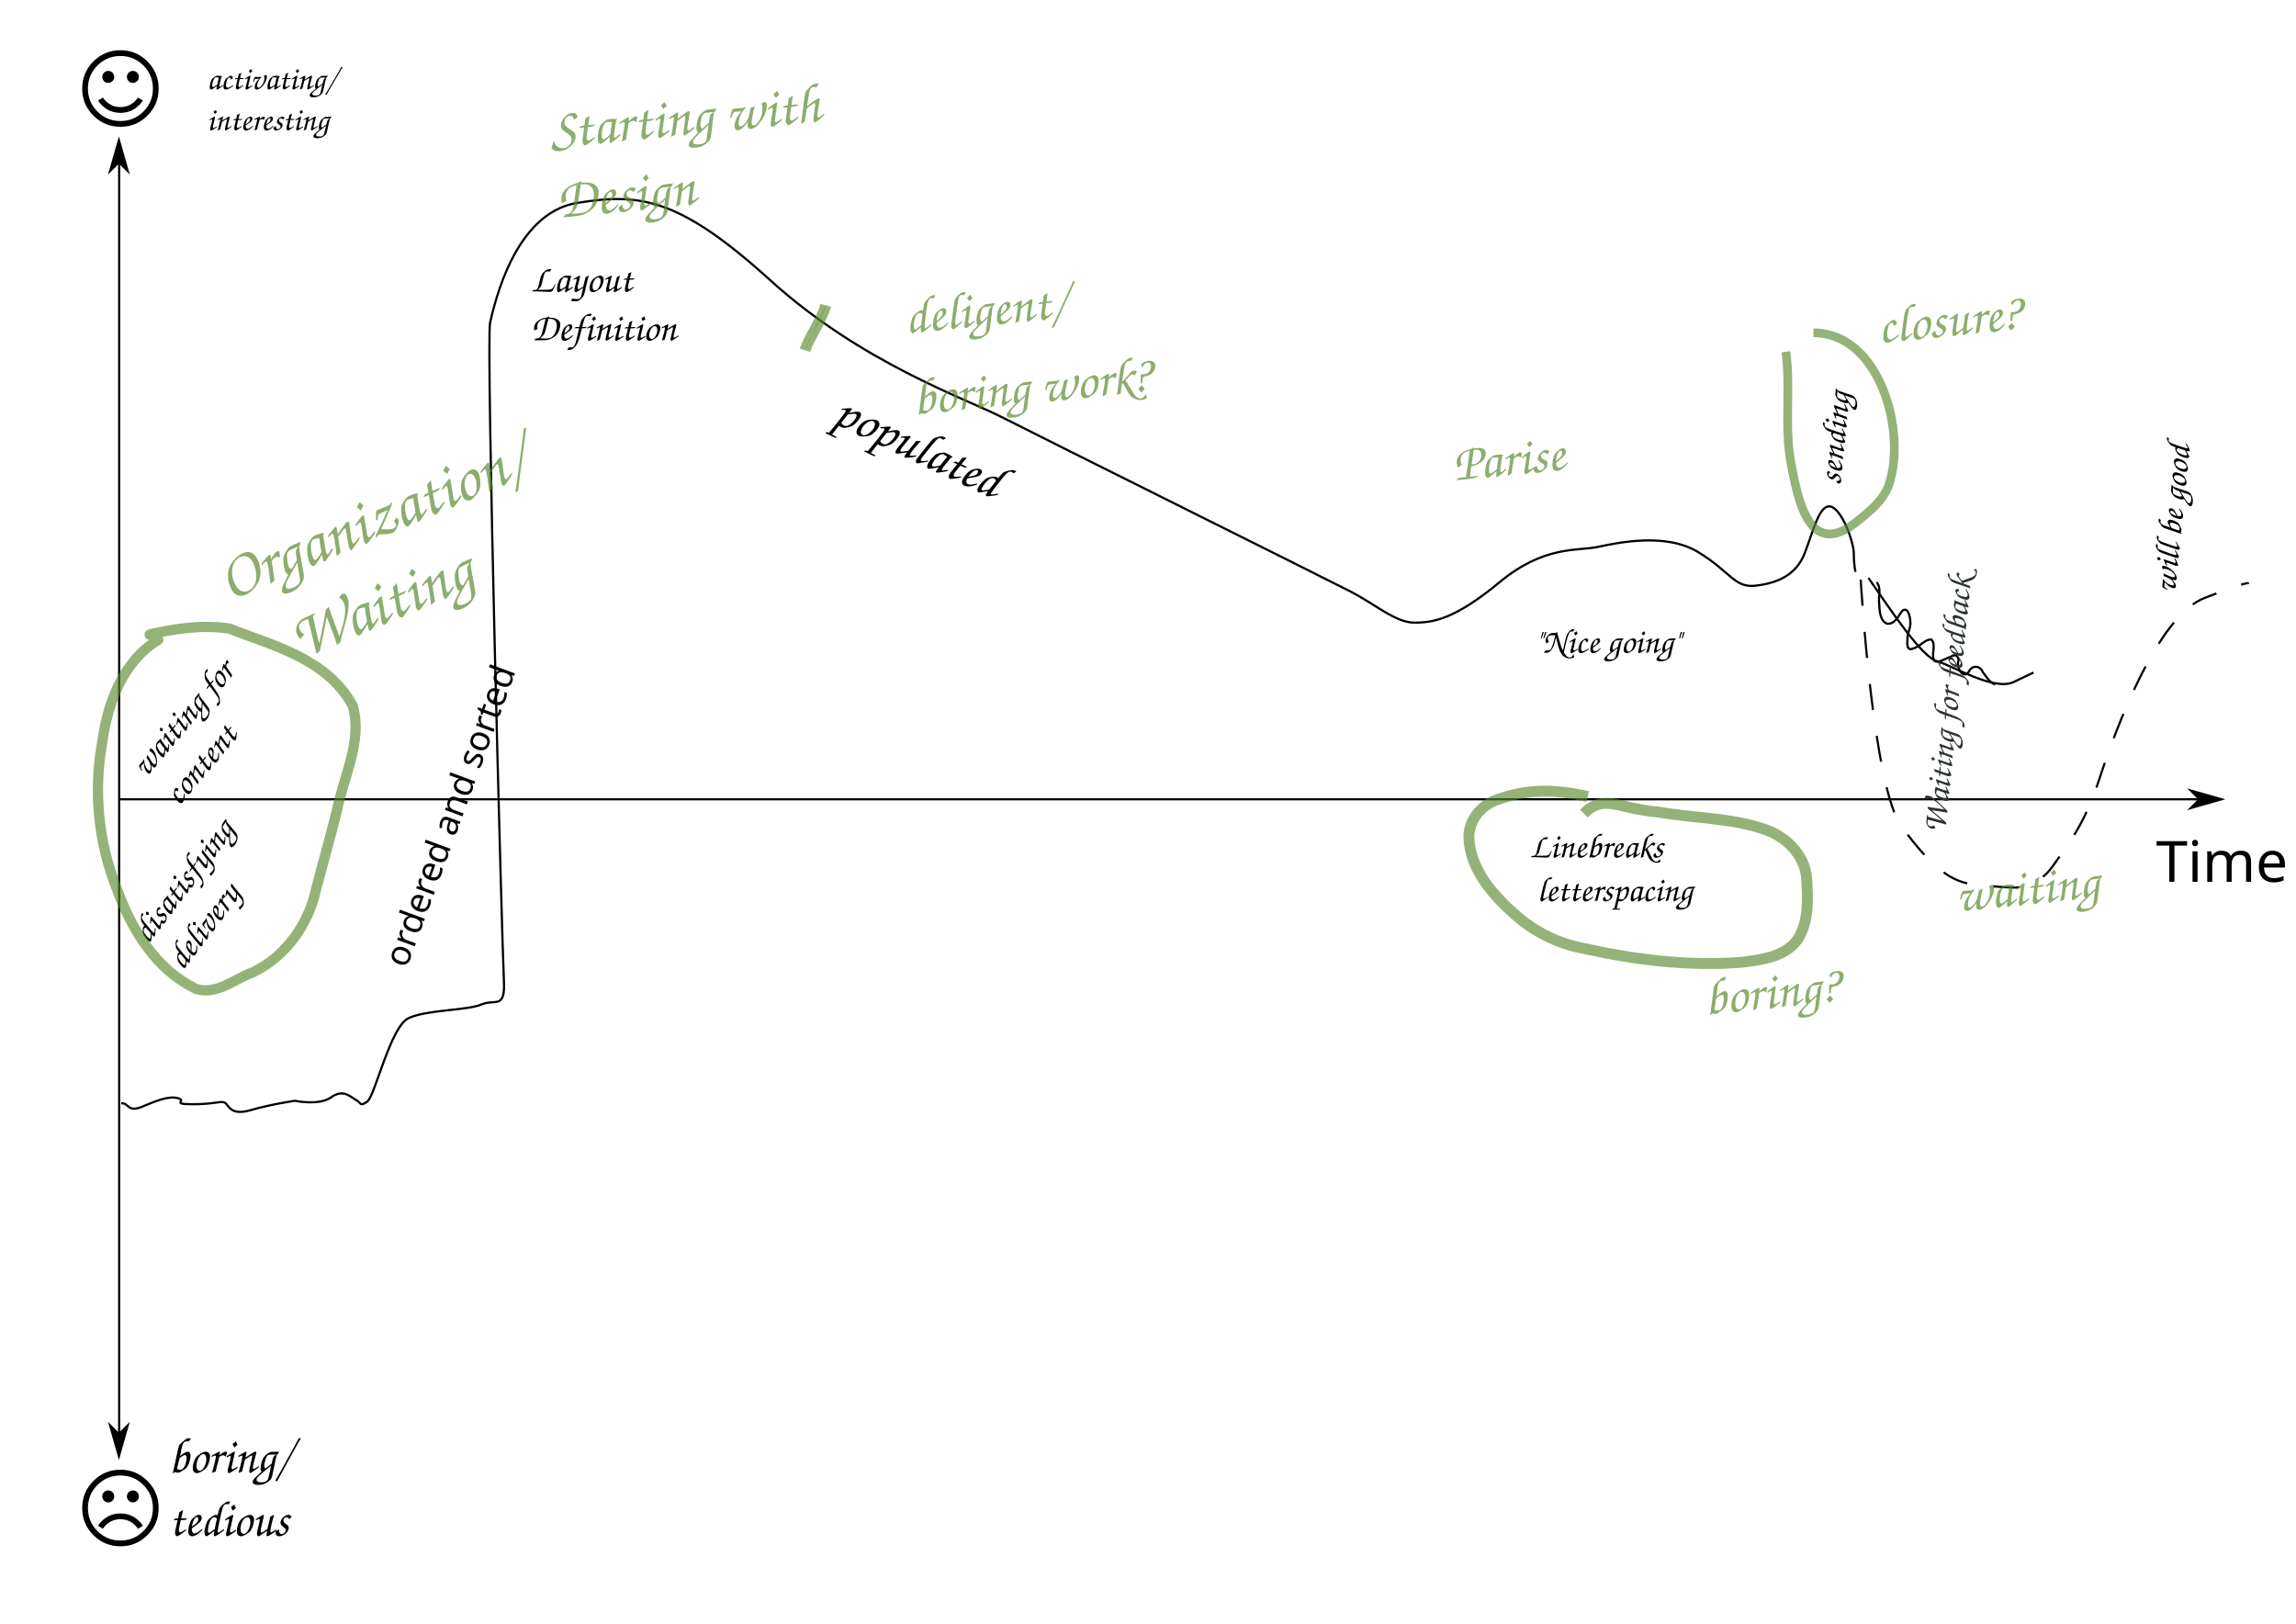
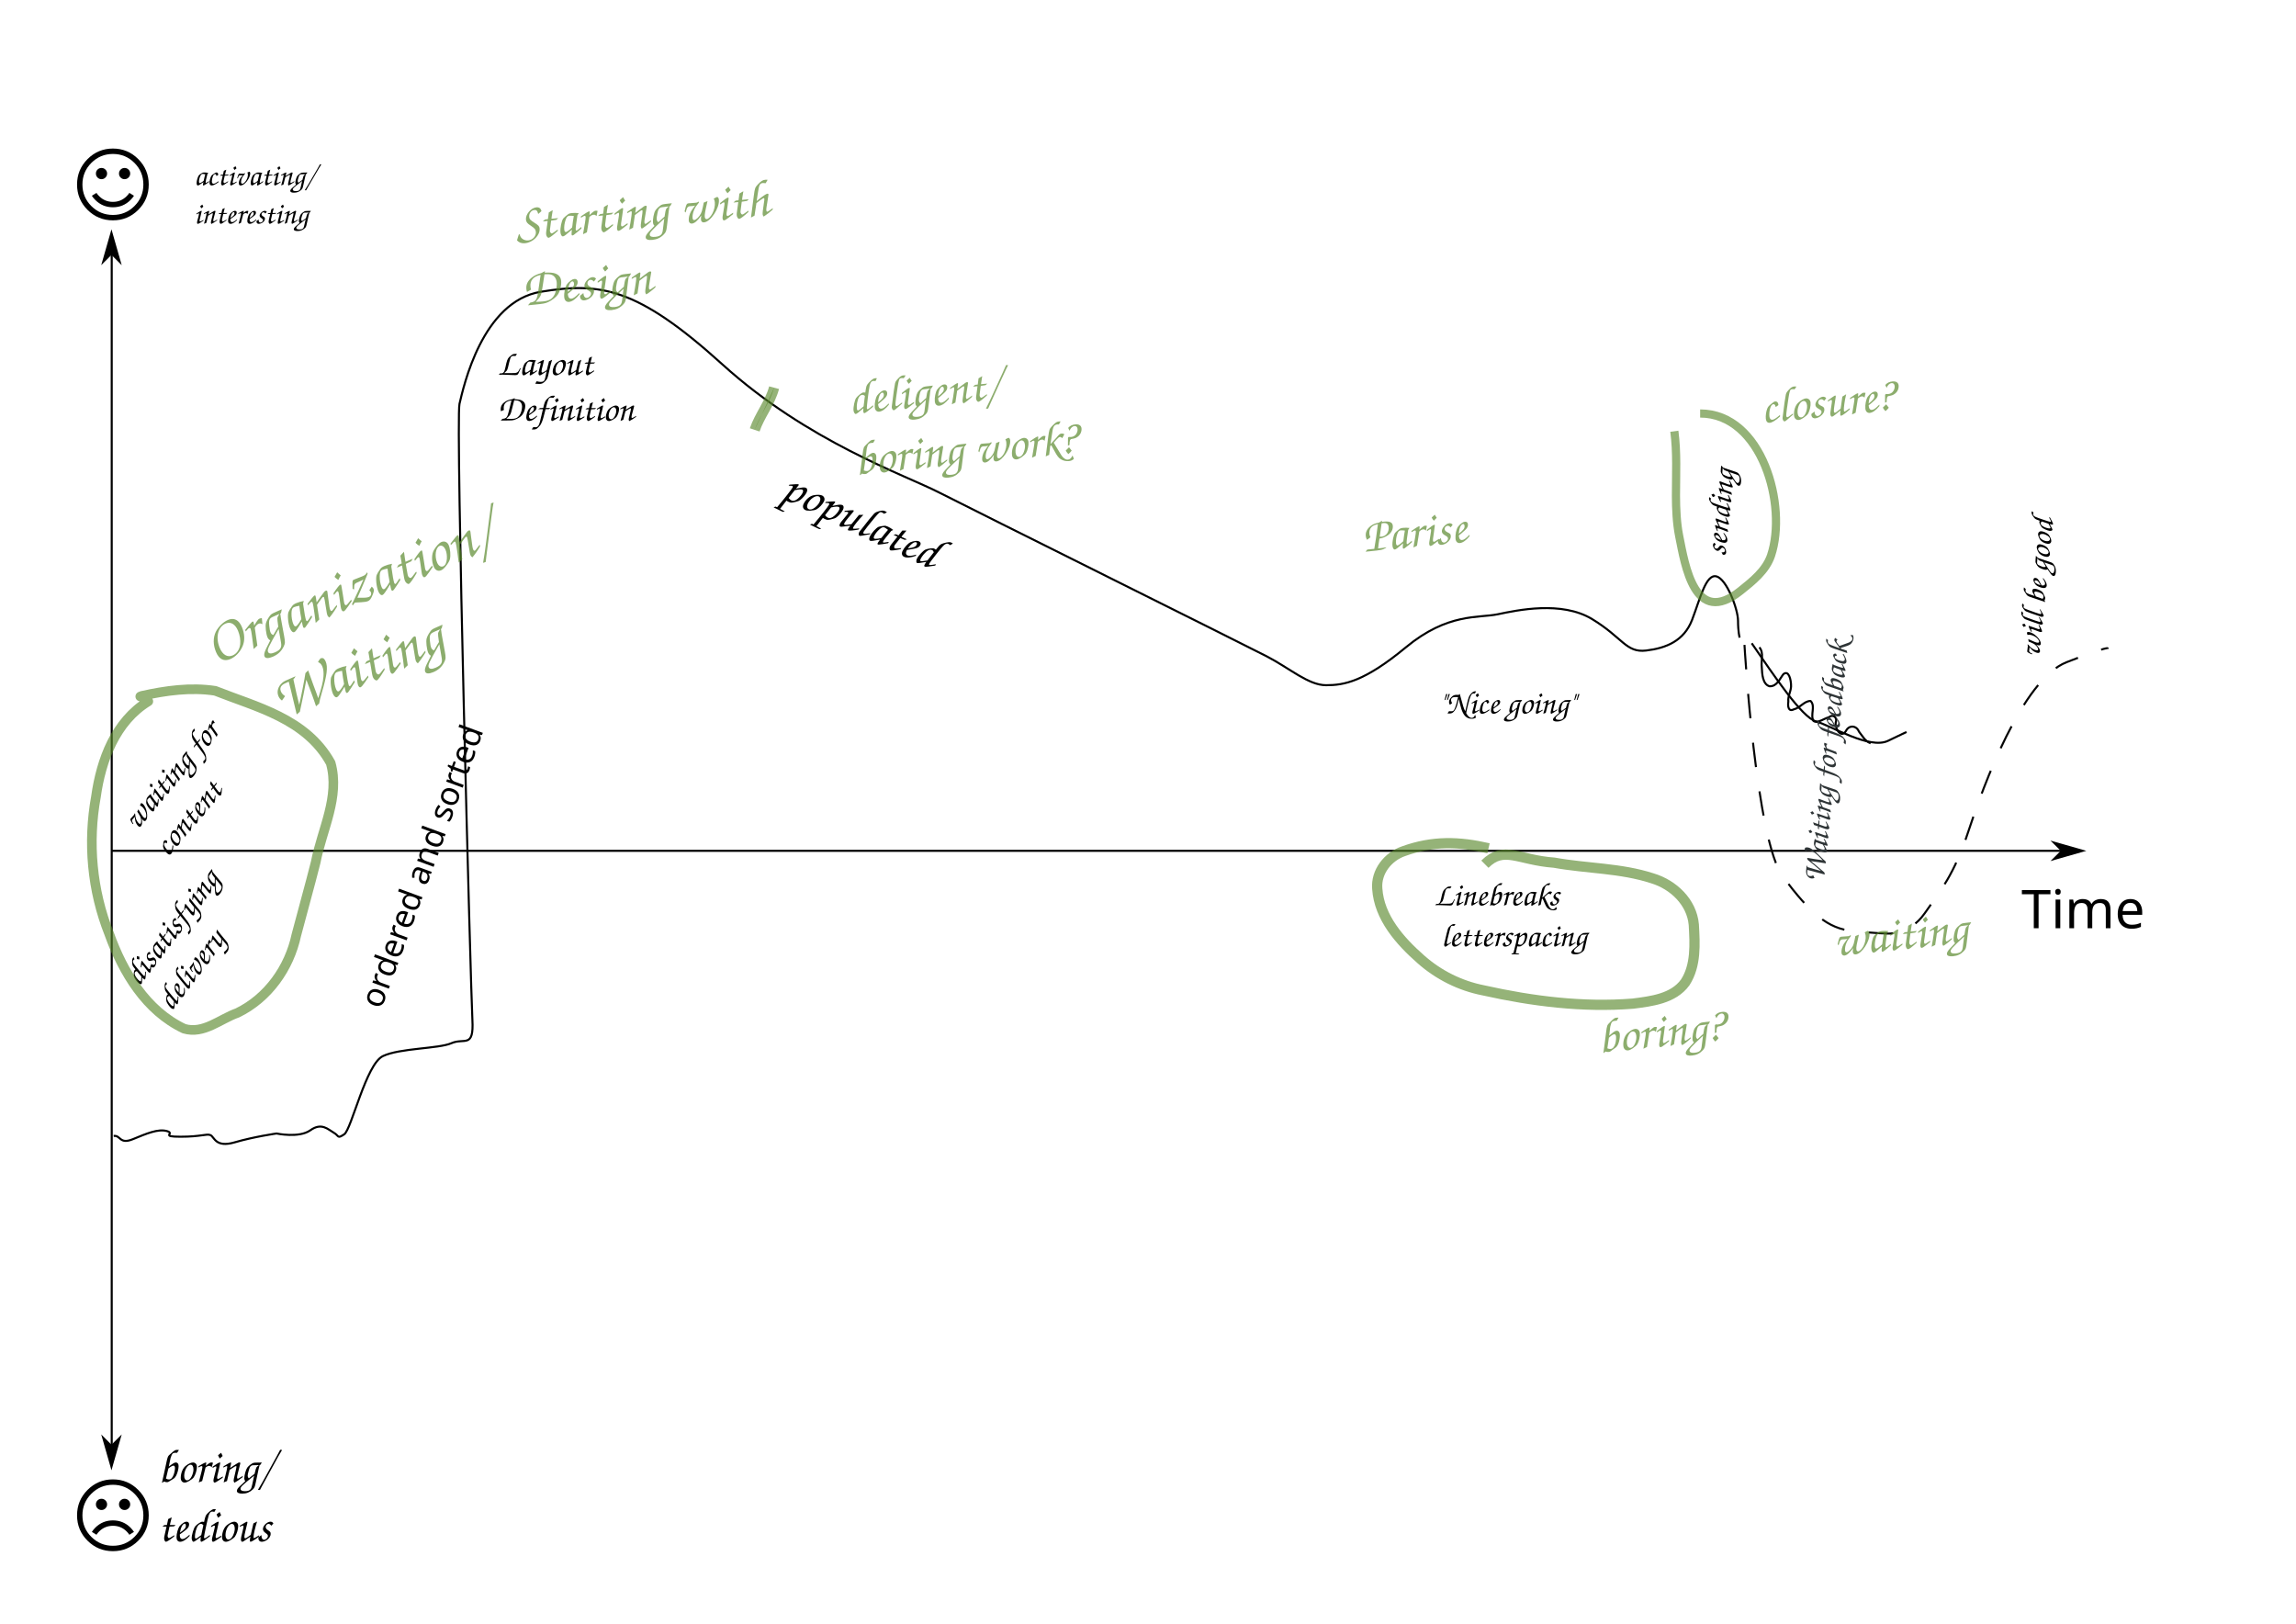
- <svg xmlns="http://www.w3.org/2000/svg" version="1.1" x="0px" y="0px" viewBox="0 0 1052.4 744.1" enable-background="new 0 0 1052.4 744.1" xml:space="preserve" id="svg2" width="100%" height="100%">
+ <svg xmlns="http://www.w3.org/2000/svg" version="1.1" x="0px" y="0px" viewBox="0 0 1122.52 793.701" enable-background="new 0 0 1052.4 744.1" xml:space="preserve" id="svg2" width="297mm" height="210mm">
  <defs id="defs131" />
-   <g id="layer3" style="display:inline">
+   <g id="layer3" style="display:inline" transform="translate(0,49.60079)">
    <g id="g4">
      <path d="" id="path6" style="fill:none" />
-       <path id="path3759" d="m 54.5,74.3 4,4 -4,-14 -4,14 4,-4 z" style="stroke:#000000" />
-       <path id="path3762" d="m 54.5,657.3 -4,-4 4,14 4,-14 -4,4 z" style="stroke:#000000" />
+       <path id="path3759" d="m 54.5,74.3 4,4 -4,-14 -4,14 z" style="stroke:#000000" />
+       <path id="path3762" d="m 54.5,657.3 -4,-4 4,14 4,-14 z" style="stroke:#000000" />
      <path id="path2985" d="M 54.5,667.3" style="stroke:#000000" />
-       <text transform="translate(34.3452,55.1705)" font-size="40" id="text11" style="font-size:40px;font-family:MyriadPro-Regular">☺</text>
-       <text transform="translate(34.3452,705.7086)" font-size="40" id="text13" style="font-size:40px;font-family:MyriadPro-Regular">☹</text>
+       <text transform="translate(34.3452,55.1705)" font-size="40" id="text11" style="font-size:40px;line-height:0%;font-family:MyriadPro-Regular">☺</text>
+       <text transform="translate(34.3452,705.7086)" font-size="40" id="text13" style="font-size:40px;line-height:0%;font-family:MyriadPro-Regular">☹</text>
      <path d="" id="path15" style="fill:none" />
-       <path id="path3762_1_" d="m 1008.2,366.3 -4,4 14,-4 -14,-4 4,4 z" style="stroke:#000000" />
+       <path id="path3762_1_" d="m 1008.2,366.3 -4,4 14,-4 -14,-4 z" style="stroke:#000000" />
      <path id="path4399" d="M 1018.2,366.3" style="stroke:#000000" />
-       <text font-size="26.125" id="text19" style="font-size:26.125px;font-family:Calibri" x="988.234" y="404.131">Time</text>
+       <text font-size="26.125" id="text19" style="font-size:26.125px;line-height:0%;font-family:Calibri" x="988.234" y="404.131">Time</text>
      <line stroke-miterlimit="10" x1="1008.2" y1="366.3" x2="54.5" y2="366.3" id="line21" style="fill:none;stroke:#000000;stroke-miterlimit:10" />
    </g>
-     <text xml:space="preserve" style="color:#000000;font-style:normal;font-variant:normal;font-weight:normal;font-stretch:normal;font-size:15.001px;line-height:125%;font-family:'Droid Sans';-inkscape-font-specification:'Droid Sans';text-indent:0;text-align:start;text-decoration:none;text-decoration-line:none;letter-spacing:0px;word-spacing:0px;text-transform:none;direction:ltr;block-progression:tb;writing-mode:lr-tb;baseline-shift:baseline;text-anchor:start;display:inline;overflow:visible;visibility:visible;fill:#000000;fill-opacity:1;fill-rule:nonzero;stroke:none;stroke-width:1px;marker:none;enable-background:accumulate" x="94.818" y="40.879" id="text3913">
-       <tspan id="tspan3915" x="94.818" y="40.879" style="font-style:normal;font-variant:normal;font-weight:normal;font-stretch:normal;font-family:'Comic Sans MS';-inkscape-font-specification:'Comic Sans MS'">activating/</tspan>
-       <tspan x="94.818" y="59.631" id="tspan3917" style="font-style:normal;font-variant:normal;font-weight:normal;font-stretch:normal;font-family:'Comic Sans MS';-inkscape-font-specification:'Comic Sans MS'">interesting</tspan>
+     <text xml:space="preserve" style="color:#000000;font-style:normal;font-variant:normal;font-weight:normal;font-stretch:normal;line-height:0%;font-family:'Droid Sans';-inkscape-font-specification:'Droid Sans';text-indent:0;text-align:start;text-decoration:none;text-decoration-line:none;letter-spacing:0px;word-spacing:0px;text-transform:none;writing-mode:lr-tb;direction:ltr;baseline-shift:baseline;text-anchor:start;display:inline;overflow:visible;visibility:visible;fill:#000000;fill-opacity:1;fill-rule:nonzero;stroke:none;stroke-width:1px;marker:none;enable-background:accumulate" x="94.818" y="40.879" id="text3913">
+       <tspan id="tspan3915" x="94.818" y="40.879" style="font-style:normal;font-variant:normal;font-weight:normal;font-stretch:normal;font-size:15.001px;line-height:1.25;font-family:'Comic Sans MS';-inkscape-font-specification:'Comic Sans MS'">activating/</tspan>
+       <tspan x="94.818" y="59.631" id="tspan3917" style="font-style:normal;font-variant:normal;font-weight:normal;font-stretch:normal;font-size:15.001px;line-height:1.25;font-family:'Comic Sans MS';-inkscape-font-specification:'Comic Sans MS'">interesting</tspan>
    </text>
-     <text id="text3919" y="655.152" x="79.626" style="color:#000000;font-style:normal;font-variant:normal;font-weight:normal;font-stretch:normal;font-size:22.479px;line-height:125%;font-family:'Droid Sans';-inkscape-font-specification:'Droid Sans';text-indent:0;text-align:start;text-decoration:none;text-decoration-line:none;letter-spacing:0px;word-spacing:0px;text-transform:none;direction:ltr;block-progression:tb;writing-mode:lr-tb;baseline-shift:baseline;text-anchor:start;display:inline;overflow:visible;visibility:visible;fill:#000000;fill-opacity:1;fill-rule:nonzero;stroke:none;stroke-width:1px;marker:none;enable-background:accumulate" xml:space="preserve" transform="scale(0.9708793,1.029994)">
-       <tspan style="font-style:normal;font-variant:normal;font-weight:normal;font-stretch:normal;font-family:'Comic Sans MS';-inkscape-font-specification:'Comic Sans MS'" id="tspan3923" y="655.152" x="79.626">boring/</tspan>
-       <tspan style="font-style:normal;font-variant:normal;font-weight:normal;font-stretch:normal;font-family:'Comic Sans MS';-inkscape-font-specification:'Comic Sans MS'" y="683.25" x="79.626" id="tspan3927">tedious</tspan>
+     <text id="text3919" y="655.152" x="79.626" style="color:#000000;font-style:normal;font-variant:normal;font-weight:normal;font-stretch:normal;line-height:0%;font-family:'Droid Sans';-inkscape-font-specification:'Droid Sans';text-indent:0;text-align:start;text-decoration:none;text-decoration-line:none;letter-spacing:0px;word-spacing:0px;text-transform:none;writing-mode:lr-tb;direction:ltr;baseline-shift:baseline;text-anchor:start;display:inline;overflow:visible;visibility:visible;fill:#000000;fill-opacity:1;fill-rule:nonzero;stroke:none;stroke-width:1px;marker:none;enable-background:accumulate" xml:space="preserve" transform="scale(0.9708793,1.029994)">
+       <tspan style="font-style:normal;font-variant:normal;font-weight:normal;font-stretch:normal;font-size:22.479px;line-height:1.25;font-family:'Comic Sans MS';-inkscape-font-specification:'Comic Sans MS'" id="tspan3923" y="655.152" x="79.626">boring/</tspan>
+       <tspan style="font-style:normal;font-variant:normal;font-weight:normal;font-stretch:normal;font-size:22.479px;line-height:1.25;font-family:'Comic Sans MS';-inkscape-font-specification:'Comic Sans MS'" y="683.25" x="79.626" id="tspan3927">tedious</tspan>
    </text>
-     <path style="fill:none;stroke:#000000;stroke-width:1px;stroke-linecap:butt;stroke-linejoin:miter;stroke-opacity:1" d="m 54.622,73.861 0,585.306" id="path4001" transform="translate(-2.9471754e-5,0)" />
+     <path style="fill:none;stroke:#000000;stroke-width:1px;stroke-linecap:butt;stroke-linejoin:miter;stroke-opacity:1" d="M 54.622,73.861 V 659.167" id="path4001" transform="translate(-2.9471754e-5)" />
  </g>
-   <g id="Layer_2" />
-   <g id="layer1" style="display:inline">
-     <path style="fill:none;stroke:#000000;stroke-width:1px;stroke-linecap:butt;stroke-linejoin:miter;stroke-opacity:1" d="m 55.571,505.657 c 3.547,-0.394 2.759,4.335 9.459,1.576 6.7,-2.759 12.218,-5.124 16.553,-3.941 4.335,1.182 -3.547,2.759 6.7,2.759 10.247,0 12.612,-1.576 14.582,-0.788 1.971,0.788 2.365,6.306 11.824,3.547 9.459,-2.759 20.494,-4.335 20.494,-4.335 0,0 11.035,2.365 16.553,-1.576 5.518,-3.941 8.671,-0.394 11.43,1.182 2.759,1.576 1.576,3.153 5.124,0.788 3.547,-2.365 10.641,-34.289 18.918,-38.23 8.277,-3.941 27.194,-3.547 33.5,-6.306 6.306,-2.759 11.035,2.759 10.247,-11.43 -0.788,-14.188 -8.277,-292.832 -6.306,-301.108 1.971,-8.277 11.035,-50.053 39.806,-54.783 28.771,-4.729 46.9,-2.365 88.677,35.471 41.777,37.836 89.071,53.995 106.018,62.665 16.947,8.671 148.584,74.095 160.013,80.007 11.43,5.912 20.494,14.188 29.165,14.188 8.671,0 18.524,-1.576 39.018,-18.524 20.494,-16.947 35.471,-14.188 44.93,-16.159 9.459,-1.971 31.136,-6.7 46.112,2.365 14.977,9.065 16.553,16.553 26.406,15.371 9.853,-1.182 18.524,-4.729 22.465,-14.977 3.941,-10.247 6.7,-22.465 11.824,-21.283 5.124,1.182 10.641,16.159 10.641,21.677 0,5.518 0.788,8.277 0.788,8.277" id="path3131" transform="translate(-2.9471754e-5,0)" />
+   <g id="Layer_2" transform="translate(0,49.60079)" />
+   <g id="layer1" style="display:inline" transform="translate(0,49.60079)">
+     <path style="fill:none;stroke:#000000;stroke-width:1px;stroke-linecap:butt;stroke-linejoin:miter;stroke-opacity:1" d="m 55.571,505.657 c 3.547,-0.394 2.759,4.335 9.459,1.576 6.7,-2.759 12.218,-5.124 16.553,-3.941 4.335,1.182 -3.547,2.759 6.7,2.759 10.247,0 12.612,-1.576 14.582,-0.788 1.971,0.788 2.365,6.306 11.824,3.547 9.459,-2.759 20.494,-4.335 20.494,-4.335 0,0 11.035,2.365 16.553,-1.576 5.518,-3.941 8.671,-0.394 11.43,1.182 2.759,1.576 1.576,3.153 5.124,0.788 3.547,-2.365 10.641,-34.289 18.918,-38.23 8.277,-3.941 27.194,-3.547 33.5,-6.306 6.306,-2.759 11.035,2.759 10.247,-11.43 -0.788,-14.188 -8.277,-292.832 -6.306,-301.108 1.971,-8.277 11.035,-50.053 39.806,-54.783 28.771,-4.729 46.9,-2.365 88.677,35.471 41.777,37.836 89.071,53.995 106.018,62.665 16.947,8.671 148.584,74.095 160.013,80.007 11.43,5.912 20.494,14.188 29.165,14.188 8.671,0 18.524,-1.576 39.018,-18.524 20.494,-16.947 35.471,-14.188 44.93,-16.159 9.459,-1.971 31.136,-6.7 46.112,2.365 14.977,9.065 16.553,16.553 26.406,15.371 9.853,-1.182 18.524,-4.729 22.465,-14.977 3.941,-10.247 6.7,-22.465 11.824,-21.283 5.124,1.182 10.641,16.159 10.641,21.677 0,5.518 0.788,8.277 0.788,8.277" id="path3131" transform="translate(-2.9471754e-5)" />
    <path style="opacity:0.98;fill:none;stroke:#000000;stroke-width:1;stroke-linecap:butt;stroke-linejoin:miter;stroke-miterlimit:4;stroke-dasharray:12, 12;stroke-dashoffset:0;stroke-opacity:1" d="m 852.877,265.637 c 0,0 5.518,95.771 18.918,113.507 13.4,17.735 21.677,25.224 34.288,26.406 12.612,1.182 16.159,1.182 16.159,1.182 0,0 11.035,1.182 18.721,-9.853 7.685,-11.035 14.385,-18.721 21.48,-40.397 7.094,-21.677 26.209,-73.898 47.886,-82.371 21.677,-8.474 20.1,-6.7 20.1,-6.7" id="path3133" />
    <path style="fill:none;stroke:#000000;stroke-width:1px;stroke-linecap:butt;stroke-linejoin:miter;stroke-opacity:1" d="m 856.424,264.849 c 10.641,15.371 24.435,36.259 31.53,38.23 7.094,1.971 26.012,13.794 35.077,9.459 9.065,-4.335 9.065,-4.335 9.065,-4.335" id="path3135" />
    <path style="fill:none;stroke:#000000;stroke-width:1px;stroke-linecap:butt;stroke-linejoin:miter;stroke-opacity:1" d="m 860.169,266.82 c 2.349,2.796 0.693,6.566 1.175,9.808 0.157,3.126 0.348,8.194 3.763,9.234 3.597,0.166 4.969,-3.567 6.783,-5.907 2.772,-2.239 3.671,3.072 3.744,4.982 0.326,2.963 -1.665,5.509 -1.313,8.486 -0.292,1.926 -0.138,5.157 2.713,3.705 3.049,-0.665 5.103,-4.17 8.18,-4.067 2.544,2.6 -0.314,6.745 1.423,9.784 2.093,1.315 5.221,-1.329 7.561,-1.843 1.977,-1.749 4.255,0.201 3.302,2.521 -0.537,2.795 2.564,8.177 5.001,4.162 1.462,-2.965 5.102,-2.723 6.32,0.292 1.719,2.12 2.997,4.813 5.736,5.743" id="path3139" />
-     <text xml:space="preserve" style="color:#000000;font-style:normal;font-variant:normal;font-weight:normal;font-stretch:normal;font-size:16px;line-height:125%;font-family:'Comic Sans MS';-inkscape-font-specification:'Comic Sans MS';text-indent:0;text-align:start;text-decoration:none;text-decoration-line:none;letter-spacing:0px;word-spacing:0px;text-transform:none;direction:ltr;block-progression:tb;writing-mode:lr-tb;baseline-shift:baseline;text-anchor:start;display:inline;overflow:visible;visibility:visible;fill:#000000;fill-opacity:1;fill-rule:nonzero;stroke:none;stroke-width:1px;marker:none;enable-background:accumulate" x="-228.64" y="281.641" id="text3929" transform="matrix(0.6472345,-0.762291,0.762291,0.6472345,0,0)">
-       <tspan id="tspan3931" x="-228.64" y="281.641">waiting for </tspan>
-       <tspan x="-228.64" y="301.641" id="tspan3939">content</tspan>
+     <text xml:space="preserve" style="color:#000000;font-style:normal;font-variant:normal;font-weight:normal;font-stretch:normal;line-height:0%;font-family:'Comic Sans MS';-inkscape-font-specification:'Comic Sans MS';text-indent:0;text-align:start;text-decoration:none;text-decoration-line:none;letter-spacing:0px;word-spacing:0px;text-transform:none;writing-mode:lr-tb;direction:ltr;baseline-shift:baseline;text-anchor:start;display:inline;overflow:visible;visibility:visible;fill:#000000;fill-opacity:1;fill-rule:nonzero;stroke:none;stroke-width:1px;marker:none;enable-background:accumulate" x="-228.64" y="281.641" id="text3929" transform="rotate(-49.66659)">
+       <tspan id="tspan3931" x="-228.64" y="281.641" style="font-size:16px;line-height:1.25">waiting for </tspan>
+       <tspan x="-228.64" y="301.641" id="tspan3939" style="font-size:16px;line-height:1.25">content</tspan>
    </text>
-     <text xml:space="preserve" style="color:#000000;font-style:normal;font-variant:normal;font-weight:normal;font-stretch:normal;font-size:16px;line-height:125%;font-family:'Comic Sans MS';-inkscape-font-specification:'Comic Sans MS';text-indent:0;text-align:start;text-decoration:none;text-decoration-line:none;letter-spacing:0px;word-spacing:0px;text-transform:none;direction:ltr;block-progression:tb;writing-mode:lr-tb;baseline-shift:baseline;text-anchor:start;display:inline;overflow:visible;visibility:visible;fill:#000000;fill-opacity:1;fill-rule:nonzero;stroke:none;stroke-width:1px;marker:none;enable-background:accumulate" x="-302.877" y="316.549" id="text3933" transform="matrix(0.6067958,-0.7948578,0.7948578,0.6067958,0,0)">
-       <tspan id="tspan3935" x="-302.877" y="316.549">disatisfying </tspan>
-       <tspan x="-302.877" y="336.549" id="tspan3937">delivery</tspan>
+     <text xml:space="preserve" style="color:#000000;font-style:normal;font-variant:normal;font-weight:normal;font-stretch:normal;line-height:0%;font-family:'Comic Sans MS';-inkscape-font-specification:'Comic Sans MS';text-indent:0;text-align:start;text-decoration:none;text-decoration-line:none;letter-spacing:0px;word-spacing:0px;text-transform:none;writing-mode:lr-tb;direction:ltr;baseline-shift:baseline;text-anchor:start;display:inline;overflow:visible;visibility:visible;fill:#000000;fill-opacity:1;fill-rule:nonzero;stroke:none;stroke-width:1px;marker:none;enable-background:accumulate" x="-302.877" y="316.549" id="text3933" transform="rotate(-52.64182)">
+       <tspan id="tspan3935" x="-302.877" y="316.549" style="font-size:16px;line-height:1.25">disatisfying </tspan>
+       <tspan x="-302.877" y="336.549" id="tspan3937" style="font-size:16px;line-height:1.25">delivery</tspan>
    </text>
-     <text transform="matrix(0.344886,-0.9386446,0.9386446,0.344886,0,0)" id="text3941" y="328.012" x="-352.533" style="color:#000000;font-style:normal;font-variant:normal;font-weight:normal;font-stretch:normal;font-size:16px;line-height:125%;font-family:'Droid Sans';-inkscape-font-specification:'Droid Sans';text-indent:0;text-align:start;text-decoration:none;text-decoration-line:none;letter-spacing:0px;word-spacing:0px;text-transform:none;direction:ltr;block-progression:tb;writing-mode:lr-tb;baseline-shift:baseline;text-anchor:start;display:inline;overflow:visible;visibility:visible;fill:#000000;fill-opacity:1;fill-rule:nonzero;stroke:none;stroke-width:1px;marker:none;enable-background:accumulate" xml:space="preserve">
-       <tspan id="tspan3945" y="328.012" x="-352.533">ordered and sorted</tspan>
+     <text transform="rotate(-69.82516)" id="text3941" y="328.012" x="-352.533" style="color:#000000;font-style:normal;font-variant:normal;font-weight:normal;font-stretch:normal;line-height:0%;font-family:'Droid Sans';-inkscape-font-specification:'Droid Sans';text-indent:0;text-align:start;text-decoration:none;text-decoration-line:none;letter-spacing:0px;word-spacing:0px;text-transform:none;writing-mode:lr-tb;direction:ltr;baseline-shift:baseline;text-anchor:start;display:inline;overflow:visible;visibility:visible;fill:#000000;fill-opacity:1;fill-rule:nonzero;stroke:none;stroke-width:1px;marker:none;enable-background:accumulate" xml:space="preserve">
+       <tspan id="tspan3945" y="328.012" x="-352.533" style="font-size:16px;line-height:1.25">ordered and sorted</tspan>
    </text>
-     <text id="text3953" y="133.663" x="243.262" style="color:#000000;font-style:normal;font-variant:normal;font-weight:normal;font-stretch:normal;font-size:17.838px;line-height:125%;font-family:'Droid Sans';-inkscape-font-specification:'Droid Sans';text-indent:0;text-align:start;text-decoration:none;text-decoration-line:none;letter-spacing:0px;word-spacing:0px;text-transform:none;direction:ltr;block-progression:tb;writing-mode:lr-tb;baseline-shift:baseline;text-anchor:start;display:inline;overflow:visible;visibility:visible;fill:#000000;fill-opacity:1;fill-rule:nonzero;stroke:none;stroke-width:1px;marker:none;enable-background:accumulate" xml:space="preserve">
-       <tspan style="font-style:normal;font-variant:normal;font-weight:normal;font-stretch:normal;font-family:'Comic Sans MS';-inkscape-font-specification:'Comic Sans MS'" id="tspan3957" y="133.663" x="243.262">Layout </tspan>
-       <tspan style="font-style:normal;font-variant:normal;font-weight:normal;font-stretch:normal;font-family:'Comic Sans MS';-inkscape-font-specification:'Comic Sans MS'" y="155.961" x="243.262" id="tspan3961">Definition</tspan>
+     <text id="text3953" y="133.663" x="243.262" style="color:#000000;font-style:normal;font-variant:normal;font-weight:normal;font-stretch:normal;line-height:0%;font-family:'Droid Sans';-inkscape-font-specification:'Droid Sans';text-indent:0;text-align:start;text-decoration:none;text-decoration-line:none;letter-spacing:0px;word-spacing:0px;text-transform:none;writing-mode:lr-tb;direction:ltr;baseline-shift:baseline;text-anchor:start;display:inline;overflow:visible;visibility:visible;fill:#000000;fill-opacity:1;fill-rule:nonzero;stroke:none;stroke-width:1px;marker:none;enable-background:accumulate" xml:space="preserve">
+       <tspan style="font-style:normal;font-variant:normal;font-weight:normal;font-stretch:normal;font-size:17.838px;line-height:1.25;font-family:'Comic Sans MS';-inkscape-font-specification:'Comic Sans MS'" id="tspan3957" y="133.663" x="243.262">Layout </tspan>
+       <tspan style="font-style:normal;font-variant:normal;font-weight:normal;font-stretch:normal;font-size:17.838px;line-height:1.25;font-family:'Comic Sans MS';-inkscape-font-specification:'Comic Sans MS'" y="155.961" x="243.262" id="tspan3961">Definition</tspan>
    </text>
-     <text xml:space="preserve" style="color:#000000;font-style:normal;font-variant:normal;font-weight:normal;font-stretch:normal;font-size:23.443px;line-height:125%;font-family:'Droid Sans';-inkscape-font-specification:'Droid Sans';text-indent:0;text-align:start;text-decoration:none;text-decoration-line:none;letter-spacing:0px;word-spacing:0px;text-transform:none;direction:ltr;block-progression:tb;writing-mode:lr-tb;baseline-shift:baseline;text-anchor:start;display:inline;overflow:visible;visibility:visible;fill:#000000;fill-opacity:1;fill-rule:nonzero;stroke:none;stroke-width:1px;marker:none;enable-background:accumulate" x="426.91" y="11.721" id="text3963" transform="matrix(0.9038158,0.4279217,-0.4279217,0.9038158,0,0)">
-       <tspan id="tspan3967" x="426.91" y="11.721" style="font-style:normal;font-variant:normal;font-weight:normal;font-stretch:normal;font-family:'Comic Sans MS';-inkscape-font-specification:'Comic Sans MS'">populated </tspan>
+     <text xml:space="preserve" style="color:#000000;font-style:normal;font-variant:normal;font-weight:normal;font-stretch:normal;line-height:0%;font-family:'Droid Sans';-inkscape-font-specification:'Droid Sans';text-indent:0;text-align:start;text-decoration:none;text-decoration-line:none;letter-spacing:0px;word-spacing:0px;text-transform:none;writing-mode:lr-tb;direction:ltr;baseline-shift:baseline;text-anchor:start;display:inline;overflow:visible;visibility:visible;fill:#000000;fill-opacity:1;fill-rule:nonzero;stroke:none;stroke-width:1px;marker:none;enable-background:accumulate" x="426.91" y="11.721" id="text3963" transform="rotate(25.33574)">
+       <tspan id="tspan3967" x="426.91" y="11.721" style="font-style:normal;font-variant:normal;font-weight:normal;font-stretch:normal;font-size:23.443px;line-height:1.25;font-family:'Comic Sans MS';-inkscape-font-specification:'Comic Sans MS'">populated </tspan>
    </text>
-     <text xml:space="preserve" style="color:#000000;font-style:normal;font-variant:normal;font-weight:normal;font-stretch:normal;font-size:16px;line-height:125%;font-family:'Comic Sans MS';-inkscape-font-specification:'Comic Sans MS';text-indent:0;text-align:start;text-decoration:none;text-decoration-line:none;letter-spacing:0px;word-spacing:0px;text-transform:none;direction:ltr;block-progression:tb;writing-mode:lr-tb;baseline-shift:baseline;text-anchor:start;display:inline;overflow:visible;visibility:visible;fill:#000000;fill-opacity:1;fill-rule:nonzero;stroke:none;stroke-width:1px;marker:none;enable-background:accumulate" x="701.141" y="392.938" id="text3971" transform="translate(-2.9471754e-5,0)">
-       <tspan id="tspan3973" x="701.141" y="392.938">Linebreaks</tspan>
-       <tspan x="701.141" y="412.938" id="tspan3975"> letterspacing</tspan>
+     <text xml:space="preserve" style="color:#000000;font-style:normal;font-variant:normal;font-weight:normal;font-stretch:normal;line-height:0%;font-family:'Comic Sans MS';-inkscape-font-specification:'Comic Sans MS';text-indent:0;text-align:start;text-decoration:none;text-decoration-line:none;letter-spacing:0px;word-spacing:0px;text-transform:none;writing-mode:lr-tb;direction:ltr;baseline-shift:baseline;text-anchor:start;display:inline;overflow:visible;visibility:visible;fill:#000000;fill-opacity:1;fill-rule:nonzero;stroke:none;stroke-width:1px;marker:none;enable-background:accumulate" x="701.141" y="392.938" id="text3971" transform="translate(-2.9471754e-5)">
+       <tspan id="tspan3973" x="701.141" y="392.938" style="font-size:16px;line-height:1.25">Linebreaks</tspan>
+       <tspan x="701.141" y="412.938" id="tspan3975" style="font-size:16px;line-height:1.25"> letterspacing</tspan>
    </text>
-     <text id="text3977" y="299.138" x="703.506" style="color:#000000;font-style:normal;font-variant:normal;font-weight:normal;font-stretch:normal;font-size:16px;line-height:125%;font-family:'Comic Sans MS';-inkscape-font-specification:'Comic Sans MS';text-indent:0;text-align:start;text-decoration:none;text-decoration-line:none;letter-spacing:0px;word-spacing:0px;text-transform:none;direction:ltr;block-progression:tb;writing-mode:lr-tb;baseline-shift:baseline;text-anchor:start;display:inline;overflow:visible;visibility:visible;fill:#000000;fill-opacity:1;fill-rule:nonzero;stroke:none;stroke-width:1px;marker:none;enable-background:accumulate" xml:space="preserve">
-       <tspan y="299.138" x="703.506" id="tspan3979">"Nice going"</tspan>
-       <tspan id="tspan3981" y="319.138" x="703.506" />
+     <text id="text3977" y="299.138" x="703.506" style="color:#000000;font-style:normal;font-variant:normal;font-weight:normal;font-stretch:normal;line-height:0%;font-family:'Comic Sans MS';-inkscape-font-specification:'Comic Sans MS';text-indent:0;text-align:start;text-decoration:none;text-decoration-line:none;letter-spacing:0px;word-spacing:0px;text-transform:none;writing-mode:lr-tb;direction:ltr;baseline-shift:baseline;text-anchor:start;display:inline;overflow:visible;visibility:visible;fill:#000000;fill-opacity:1;fill-rule:nonzero;stroke:none;stroke-width:1px;marker:none;enable-background:accumulate" xml:space="preserve">
+       <tspan y="299.138" x="703.506" id="tspan3979" style="font-size:16px;line-height:1.25">"Nice going"</tspan>
+       <tspan id="tspan3981" y="319.138" x="703.506" style="font-size:16px;line-height:1.25"> </tspan>
    </text>
-     <text xml:space="preserve" style="color:#000000;font-style:normal;font-variant:normal;font-weight:normal;font-stretch:normal;font-size:16px;line-height:125%;font-family:'Comic Sans MS';-inkscape-font-specification:'Comic Sans MS';text-indent:0;text-align:start;text-decoration:none;text-decoration-line:none;letter-spacing:0px;word-spacing:0px;text-transform:none;direction:ltr;block-progression:tb;writing-mode:lr-tb;baseline-shift:baseline;text-anchor:start;display:inline;overflow:visible;visibility:visible;fill:#000000;fill-opacity:1;fill-rule:nonzero;stroke:none;stroke-width:1px;marker:none;enable-background:accumulate" x="-135.231" y="861.789" id="text3983" transform="matrix(0.101899,-0.9947947,0.9947947,0.101899,0,0)">
-       <tspan id="tspan3985" x="-135.231" y="861.789">sending</tspan>
-       <tspan x="-135.231" y="881.789" id="tspan3987" />
+     <text xml:space="preserve" style="color:#000000;font-style:normal;font-variant:normal;font-weight:normal;font-stretch:normal;line-height:0%;font-family:'Comic Sans MS';-inkscape-font-specification:'Comic Sans MS';text-indent:0;text-align:start;text-decoration:none;text-decoration-line:none;letter-spacing:0px;word-spacing:0px;text-transform:none;writing-mode:lr-tb;direction:ltr;baseline-shift:baseline;text-anchor:start;display:inline;overflow:visible;visibility:visible;fill:#000000;fill-opacity:1;fill-rule:nonzero;stroke:none;stroke-width:1px;marker:none;enable-background:accumulate" x="-135.231" y="861.789" id="text3983" transform="rotate(-84.15147)">
+       <tspan id="tspan3985" x="-135.231" y="861.789" style="font-size:16px;line-height:1.25">sending</tspan>
+       <tspan x="-135.231" y="881.789" id="tspan3987" style="font-size:16px;line-height:1.25"> </tspan>
    </text>
-     <text transform="matrix(0.101899,-0.9947947,0.9947947,0.101899,0,0)" id="text3989" y="925.746" x="-289.242" style="color:#000000;font-style:normal;font-variant:normal;font-weight:normal;font-stretch:normal;font-size:16px;line-height:125%;font-family:'Comic Sans MS';-inkscape-font-specification:'Comic Sans MS';text-indent:0;text-align:start;text-decoration:none;text-decoration-line:none;letter-spacing:0px;word-spacing:0px;text-transform:none;direction:ltr;block-progression:tb;writing-mode:lr-tb;baseline-shift:baseline;text-anchor:start;display:inline;overflow:visible;visibility:visible;fill:#2e3436;fill-opacity:1;fill-rule:nonzero;stroke:none;stroke-width:1px;marker:none;enable-background:accumulate" xml:space="preserve">
-       <tspan y="925.746" x="-289.242" id="tspan3991">Waiting for feedback</tspan>
-       <tspan id="tspan3993" y="945.746" x="-289.242" />
+     <text transform="rotate(-84.15147)" id="text3989" y="925.746" x="-289.242" style="color:#000000;font-style:normal;font-variant:normal;font-weight:normal;font-stretch:normal;line-height:0%;font-family:'Comic Sans MS';-inkscape-font-specification:'Comic Sans MS';text-indent:0;text-align:start;text-decoration:none;text-decoration-line:none;letter-spacing:0px;word-spacing:0px;text-transform:none;writing-mode:lr-tb;direction:ltr;baseline-shift:baseline;text-anchor:start;display:inline;overflow:visible;visibility:visible;fill:#2e3436;fill-opacity:1;fill-rule:nonzero;stroke:none;stroke-width:1px;marker:none;enable-background:accumulate" xml:space="preserve">
+       <tspan y="925.746" x="-289.242" id="tspan3991" style="font-size:16px;line-height:1.25">Waiting for feedback</tspan>
+       <tspan id="tspan3993" y="945.746" x="-289.242" style="font-size:16px;line-height:1.25"> </tspan>
    </text>
-     <text xml:space="preserve" style="color:#000000;font-style:normal;font-variant:normal;font-weight:normal;font-stretch:normal;font-size:16px;line-height:125%;font-family:'Comic Sans MS';-inkscape-font-specification:'Comic Sans MS';text-indent:0;text-align:start;text-decoration:none;text-decoration-line:none;letter-spacing:0px;word-spacing:0px;text-transform:none;direction:ltr;block-progression:tb;writing-mode:lr-tb;baseline-shift:baseline;text-anchor:start;display:inline;overflow:visible;visibility:visible;fill:#000000;fill-opacity:1;fill-rule:nonzero;stroke:none;stroke-width:1px;marker:none;enable-background:accumulate" x="-169.01" y="1019.364" id="text3995" transform="matrix(0.101899,-0.9947947,0.9947947,0.101899,0,0)">
-       <tspan id="tspan3997" x="-169.01" y="1019.364">will be good</tspan>
-       <tspan x="-169.01" y="1039.364" id="tspan3999" />
+     <text xml:space="preserve" style="color:#000000;font-style:normal;font-variant:normal;font-weight:normal;font-stretch:normal;line-height:0%;font-family:'Comic Sans MS';-inkscape-font-specification:'Comic Sans MS';text-indent:0;text-align:start;text-decoration:none;text-decoration-line:none;letter-spacing:0px;word-spacing:0px;text-transform:none;writing-mode:lr-tb;direction:ltr;baseline-shift:baseline;text-anchor:start;display:inline;overflow:visible;visibility:visible;fill:#000000;fill-opacity:1;fill-rule:nonzero;stroke:none;stroke-width:1px;marker:none;enable-background:accumulate" x="-169.01" y="1019.364" id="text3995" transform="rotate(-84.15147)">
+       <tspan id="tspan3997" x="-169.01" y="1019.364" style="font-size:16px;line-height:1.25">will be good</tspan>
+       <tspan x="-169.01" y="1039.364" id="tspan3999" style="font-size:16px;line-height:1.25"> </tspan>
    </text>
  </g>
-   <g id="layer2" style="display:inline">
-     <text xml:space="preserve" style="color:#000000;font-style:normal;font-variant:normal;font-weight:normal;font-stretch:normal;font-size:29.926px;line-height:125%;font-family:'Comic Sans MS';-inkscape-font-specification:'Comic Sans MS';text-indent:0;text-align:start;text-decoration:none;text-decoration-line:none;letter-spacing:0px;word-spacing:0px;text-transform:none;direction:ltr;block-progression:tb;writing-mode:lr-tb;baseline-shift:baseline;text-anchor:start;display:inline;overflow:visible;visibility:visible;opacity:0.691;fill:#59882c;fill-opacity:1;fill-rule:nonzero;stroke:none;stroke-width:1px;stroke-linecap:butt;stroke-linejoin:miter;stroke-opacity:1;marker:none;enable-background:accumulate" x="-10.213" y="294.513" id="text4302" transform="matrix(0.9216266,-0.3880778,0.3880778,0.9216266,0,0)">
-       <tspan id="tspan4304" x="-10.213" y="294.513">Organization/</tspan>
-       <tspan x="-10.213" y="331.921" id="tspan4306">   Waiting</tspan>
+   <g id="layer2" style="display:inline" transform="translate(0,49.60079)">
+     <text xml:space="preserve" style="color:#000000;font-style:normal;font-variant:normal;font-weight:normal;font-stretch:normal;line-height:0%;font-family:'Comic Sans MS';-inkscape-font-specification:'Comic Sans MS';text-indent:0;text-align:start;text-decoration:none;text-decoration-line:none;letter-spacing:0px;word-spacing:0px;text-transform:none;writing-mode:lr-tb;direction:ltr;baseline-shift:baseline;text-anchor:start;display:inline;overflow:visible;visibility:visible;opacity:0.691;fill:#59882c;fill-opacity:1;fill-rule:nonzero;stroke:none;stroke-width:1px;stroke-linecap:butt;stroke-linejoin:miter;stroke-opacity:1;marker:none;enable-background:accumulate" x="-10.213" y="294.513" id="text4302" transform="rotate(-22.83495)">
+       <tspan id="tspan4304" x="-10.213" y="294.513" style="font-size:29.926px;line-height:1.25">Organization/</tspan>
+       <tspan x="-10.213" y="331.921" id="tspan4306" style="font-size:29.926px;line-height:1.25">   Waiting</tspan>
    </text>
-     <path style="fill:none;fill-rule:evenodd;stroke:#59882c;stroke-width:4.7;stroke-linecap:round;stroke-linejoin:round;stroke-opacity:1;opacity:0.64;stroke-miterlimit:4;stroke-dasharray:none" d="m 72.518,293.226 c -16.072,9.788 -23.107,28.747 -25.592,46.556 -4.097,22.419 -1.988,45.907 6.468,67.102 6.698,18.721 18.014,37.579 36.604,46.358 9.546,2.842 17.593,-4.743 26.058,-7.701 14.994,-7.276 25.414,-21.981 28.835,-38.126 3.111,-11.86 6.472,-23.687 9.458,-35.555 3.069,-15.95 11.966,-31.976 7.318,-48.494 -12.02,-21.787 -36.532,-27.359 -56.449,-35.285 -11.931,-1.846 -24.181,-0.123 -35.851,2.468 l -0.791,0.312" id="path4308" />
-     <text transform="matrix(0.9951244,-0.09862743,0.09862743,0.9951244,0,0)" id="text4313" y="92.438" x="244.827" style="color:#000000;font-style:normal;font-variant:normal;font-weight:normal;font-stretch:normal;font-size:25.735px;line-height:125%;font-family:'Comic Sans MS';-inkscape-font-specification:'Comic Sans MS';text-indent:0;text-align:start;text-decoration:none;text-decoration-line:none;letter-spacing:0px;word-spacing:0px;text-transform:none;direction:ltr;block-progression:tb;writing-mode:lr-tb;baseline-shift:baseline;text-anchor:start;display:inline;overflow:visible;visibility:visible;opacity:0.691;fill:#59882c;fill-opacity:1;fill-rule:nonzero;stroke:none;stroke-width:1px;stroke-linecap:butt;stroke-linejoin:miter;stroke-opacity:1;marker:none;enable-background:accumulate" xml:space="preserve">
-       <tspan id="tspan4317" y="92.438" x="244.827">Starting with </tspan>
-       <tspan y="124.607" x="244.827" id="tspan4321">Design</tspan>
+     <path style="opacity:0.64;fill:none;fill-rule:evenodd;stroke:#59882c;stroke-width:4.7;stroke-linecap:round;stroke-linejoin:round;stroke-miterlimit:4;stroke-dasharray:none;stroke-opacity:1" d="m 72.518,293.226 c -16.072,9.788 -23.107,28.747 -25.592,46.556 -4.097,22.419 -1.988,45.907 6.468,67.102 6.698,18.721 18.014,37.579 36.604,46.358 9.546,2.842 17.593,-4.743 26.058,-7.701 14.994,-7.276 25.414,-21.981 28.835,-38.126 3.111,-11.86 6.472,-23.687 9.458,-35.555 3.069,-15.95 11.966,-31.976 7.318,-48.494 -12.02,-21.787 -36.532,-27.359 -56.449,-35.285 -11.931,-1.846 -24.181,-0.123 -35.851,2.468 l -0.791,0.312" id="path4308" />
+     <text transform="rotate(-5.660137)" id="text4313" y="92.438" x="244.827" style="color:#000000;font-style:normal;font-variant:normal;font-weight:normal;font-stretch:normal;line-height:0%;font-family:'Comic Sans MS';-inkscape-font-specification:'Comic Sans MS';text-indent:0;text-align:start;text-decoration:none;text-decoration-line:none;letter-spacing:0px;word-spacing:0px;text-transform:none;writing-mode:lr-tb;direction:ltr;baseline-shift:baseline;text-anchor:start;display:inline;overflow:visible;visibility:visible;opacity:0.691;fill:#59882c;fill-opacity:1;fill-rule:nonzero;stroke:none;stroke-width:1px;stroke-linecap:butt;stroke-linejoin:miter;stroke-opacity:1;marker:none;enable-background:accumulate" xml:space="preserve">
+       <tspan id="tspan4317" y="92.438" x="244.827" style="font-size:25.735px;line-height:1.25">Starting with </tspan>
+       <tspan y="124.607" x="244.827" id="tspan4321" style="font-size:25.735px;line-height:1.25">Design</tspan>
    </text>
-     <path style="fill:#59882c;fill-rule:evenodd;stroke:#59882c;stroke-width:5;stroke-linecap:butt;stroke-linejoin:miter;stroke-opacity:0.639;fill-opacity:0.639;stroke-miterlimit:4;stroke-dasharray:none" d="m 378.455,139.91 c -1.983,7.522 -7.162,13.682 -9.475,20.623" id="path4323" />
-     <text xml:space="preserve" style="color:#000000;font-style:normal;font-variant:normal;font-weight:normal;font-stretch:normal;font-size:23.873px;line-height:125%;font-family:'Comic Sans MS';-inkscape-font-specification:'Comic Sans MS';text-indent:0;text-align:start;text-decoration:none;text-decoration-line:none;letter-spacing:0px;word-spacing:0px;text-transform:none;direction:ltr;block-progression:tb;writing-mode:lr-tb;baseline-shift:baseline;text-anchor:start;display:inline;overflow:visible;visibility:visible;opacity:0.691;fill:#59882c;fill-opacity:1;fill-rule:nonzero;stroke:none;stroke-width:1px;stroke-linecap:butt;stroke-linejoin:miter;stroke-opacity:1;marker:none;enable-background:accumulate" x="398.273" y="192.977" id="text4325" transform="matrix(0.9951244,-0.09862743,0.09862743,0.9951244,0,0)">
-       <tspan id="tspan4329" x="398.273" y="192.977">deligent/</tspan>
-       <tspan x="398.273" y="230.384" id="tspan4333">boring work?</tspan>
+     <path style="fill:#59882c;fill-opacity:0.639;fill-rule:evenodd;stroke:#59882c;stroke-width:5;stroke-linecap:butt;stroke-linejoin:miter;stroke-miterlimit:4;stroke-dasharray:none;stroke-opacity:0.639" d="m 378.455,139.91 c -1.983,7.522 -7.162,13.682 -9.475,20.623" id="path4323" />
+     <text xml:space="preserve" style="color:#000000;font-style:normal;font-variant:normal;font-weight:normal;font-stretch:normal;line-height:0%;font-family:'Comic Sans MS';-inkscape-font-specification:'Comic Sans MS';text-indent:0;text-align:start;text-decoration:none;text-decoration-line:none;letter-spacing:0px;word-spacing:0px;text-transform:none;writing-mode:lr-tb;direction:ltr;baseline-shift:baseline;text-anchor:start;display:inline;overflow:visible;visibility:visible;opacity:0.691;fill:#59882c;fill-opacity:1;fill-rule:nonzero;stroke:none;stroke-width:1px;stroke-linecap:butt;stroke-linejoin:miter;stroke-opacity:1;marker:none;enable-background:accumulate" x="398.273" y="192.977" id="text4325" transform="rotate(-5.660137)">
+       <tspan id="tspan4329" x="398.273" y="192.977" style="font-size:23.873px;line-height:1.25">deligent/</tspan>
+       <tspan x="398.273" y="222.818" id="tspan4333" style="font-size:23.873px;line-height:1.25">boring work?</tspan>
    </text>
-     <text transform="matrix(0.9951244,-0.09862743,0.09862743,0.9951244,0,0)" id="text4335" y="284.882" x="641.77" style="color:#000000;font-style:normal;font-variant:normal;font-weight:normal;font-stretch:normal;font-size:23.873px;line-height:125%;font-family:'Comic Sans MS';-inkscape-font-specification:'Comic Sans MS';text-indent:0;text-align:start;text-decoration:none;text-decoration-line:none;letter-spacing:0px;word-spacing:0px;text-transform:none;direction:ltr;block-progression:tb;writing-mode:lr-tb;baseline-shift:baseline;text-anchor:start;display:inline;overflow:visible;visibility:visible;opacity:0.691;fill:#59882c;fill-opacity:1;fill-rule:nonzero;stroke:none;stroke-width:1px;stroke-linecap:butt;stroke-linejoin:miter;stroke-opacity:1;marker:none;enable-background:accumulate" xml:space="preserve">
-       <tspan id="tspan4339" y="284.882" x="641.77">Parise     </tspan>
+     <text transform="rotate(-5.660137)" id="text4335" y="284.882" x="641.77" style="color:#000000;font-style:normal;font-variant:normal;font-weight:normal;font-stretch:normal;line-height:0%;font-family:'Comic Sans MS';-inkscape-font-specification:'Comic Sans MS';text-indent:0;text-align:start;text-decoration:none;text-decoration-line:none;letter-spacing:0px;word-spacing:0px;text-transform:none;writing-mode:lr-tb;direction:ltr;baseline-shift:baseline;text-anchor:start;display:inline;overflow:visible;visibility:visible;opacity:0.691;fill:#59882c;fill-opacity:1;fill-rule:nonzero;stroke:none;stroke-width:1px;stroke-linecap:butt;stroke-linejoin:miter;stroke-opacity:1;marker:none;enable-background:accumulate" xml:space="preserve">
+       <tspan id="tspan4339" y="284.882" x="641.77" style="font-size:23.873px;line-height:1.25">Parise     </tspan>
    </text>
    <path style="fill:none;fill-rule:evenodd;stroke:#59882c;stroke-width:5;stroke-linecap:butt;stroke-linejoin:miter;stroke-miterlimit:4;stroke-dasharray:none;stroke-opacity:0.639" d="m 727.744,365.054 c -14.494,-3.351 -27.297,-3.709 -41.5,1.419 -7.634,2.611 -13.582,10.025 -12.9,18.319 0.932,14.146 11.113,25.566 21.274,34.505 8.676,7.704 19.288,12.999 30.681,15.219 23.893,5.325 48.572,8.434 73.057,6.479 9.055,-1.172 19.765,-2.399 25.549,-10.37 5.384,-8.317 4.732,-18.816 4.195,-28.272 -1.003,-11.032 -10.011,-19.519 -20.228,-22.602 -15.509,-5.068 -32.055,-4.777 -48.004,-7.654 -17.743,-1.295 -24.511,-8.57 -33.897,0.74" id="path4343" />
-     <text xml:space="preserve" style="color:#000000;font-style:normal;font-variant:normal;font-weight:normal;font-stretch:normal;font-size:23.873px;line-height:125%;font-family:'Comic Sans MS';-inkscape-font-specification:'Comic Sans MS';text-indent:0;text-align:start;text-decoration:none;text-decoration-line:none;letter-spacing:0px;word-spacing:0px;text-transform:none;direction:ltr;block-progression:tb;writing-mode:lr-tb;baseline-shift:baseline;text-anchor:start;display:inline;overflow:visible;visibility:visible;opacity:0.691;fill:#59882c;fill-opacity:1;fill-rule:nonzero;stroke:none;stroke-width:1px;stroke-linecap:butt;stroke-linejoin:miter;stroke-opacity:1;marker:none;enable-background:accumulate" x="732.154" y="539.789" id="text4346" transform="matrix(0.9951244,-0.09862743,0.09862743,0.9951244,0,0)">
-       <tspan x="732.154" y="539.789" id="tspan4348">boring?</tspan>
+     <text xml:space="preserve" style="color:#000000;font-style:normal;font-variant:normal;font-weight:normal;font-stretch:normal;line-height:0%;font-family:'Comic Sans MS';-inkscape-font-specification:'Comic Sans MS';text-indent:0;text-align:start;text-decoration:none;text-decoration-line:none;letter-spacing:0px;word-spacing:0px;text-transform:none;writing-mode:lr-tb;direction:ltr;baseline-shift:baseline;text-anchor:start;display:inline;overflow:visible;visibility:visible;opacity:0.691;fill:#59882c;fill-opacity:1;fill-rule:nonzero;stroke:none;stroke-width:1px;stroke-linecap:butt;stroke-linejoin:miter;stroke-opacity:1;marker:none;enable-background:accumulate" x="732.154" y="539.789" id="text4346" transform="rotate(-5.660137)">
+       <tspan x="732.154" y="539.789" id="tspan4348" style="font-size:23.873px;line-height:1.25">boring?</tspan>
    </text>
-     <text transform="matrix(0.9951244,-0.09862743,0.09862743,0.9951244,0,0)" id="text4350" y="504.075" x="851.34" style="color:#000000;font-style:normal;font-variant:normal;font-weight:normal;font-stretch:normal;font-size:23.873px;line-height:125%;font-family:'Comic Sans MS';-inkscape-font-specification:'Comic Sans MS';text-indent:0;text-align:start;text-decoration:none;text-decoration-line:none;letter-spacing:0px;word-spacing:0px;text-transform:none;direction:ltr;block-progression:tb;writing-mode:lr-tb;baseline-shift:baseline;text-anchor:start;display:inline;overflow:visible;visibility:visible;opacity:0.691;fill:#59882c;fill-opacity:1;fill-rule:nonzero;stroke:none;stroke-width:1px;stroke-linecap:butt;stroke-linejoin:miter;stroke-opacity:1;marker:none;enable-background:accumulate" xml:space="preserve">
-       <tspan id="tspan4352" y="504.075" x="851.34">waiting</tspan>
+     <text transform="rotate(-5.660137)" id="text4350" y="504.075" x="851.34" style="color:#000000;font-style:normal;font-variant:normal;font-weight:normal;font-stretch:normal;line-height:0%;font-family:'Comic Sans MS';-inkscape-font-specification:'Comic Sans MS';text-indent:0;text-align:start;text-decoration:none;text-decoration-line:none;letter-spacing:0px;word-spacing:0px;text-transform:none;writing-mode:lr-tb;direction:ltr;baseline-shift:baseline;text-anchor:start;display:inline;overflow:visible;visibility:visible;opacity:0.691;fill:#59882c;fill-opacity:1;fill-rule:nonzero;stroke:none;stroke-width:1px;stroke-linecap:butt;stroke-linejoin:miter;stroke-opacity:1;marker:none;enable-background:accumulate" xml:space="preserve">
+       <tspan id="tspan4352" y="504.075" x="851.34" style="font-size:23.873px;line-height:1.25">waiting</tspan>
    </text>
    <path style="fill:none;fill-rule:evenodd;stroke:#59882c;stroke-width:4;stroke-linecap:butt;stroke-linejoin:miter;stroke-miterlimit:4;stroke-dasharray:none;stroke-opacity:0.639" d="m 818.589,161.195 c 1.379,10.365 0.788,21.037 0.788,31.53 0,6.298 0.34,13.522 1.576,19.706 2.881,14.404 7.578,44.7 29.953,26.8 5.814,-4.651 12.484,-9.864 14.977,-17.341 8.093,-24.278 -4.321,-69.365 -34.683,-69.365" id="path4354" />
-     <text xml:space="preserve" style="color:#000000;font-style:normal;font-variant:normal;font-weight:normal;font-stretch:normal;font-size:23.873px;line-height:125%;font-family:'Comic Sans MS';-inkscape-font-specification:'Comic Sans MS';text-indent:0;text-align:start;text-decoration:none;text-decoration-line:none;letter-spacing:0px;word-spacing:0px;text-transform:none;direction:ltr;block-progression:tb;writing-mode:lr-tb;baseline-shift:baseline;text-anchor:start;display:inline;overflow:visible;visibility:visible;opacity:0.691;fill:#59882c;fill-opacity:1;fill-rule:nonzero;stroke:none;stroke-width:1px;stroke-linecap:butt;stroke-linejoin:miter;stroke-opacity:1;marker:none;enable-background:accumulate" x="841.736" y="241.333" id="text4356" transform="matrix(0.9951244,-0.09862743,0.09862743,0.9951244,0,0)">
-       <tspan x="841.736" y="241.333" id="tspan4358">closure?</tspan>
+     <text xml:space="preserve" style="color:#000000;font-style:normal;font-variant:normal;font-weight:normal;font-stretch:normal;line-height:0%;font-family:'Comic Sans MS';-inkscape-font-specification:'Comic Sans MS';text-indent:0;text-align:start;text-decoration:none;text-decoration-line:none;letter-spacing:0px;word-spacing:0px;text-transform:none;writing-mode:lr-tb;direction:ltr;baseline-shift:baseline;text-anchor:start;display:inline;overflow:visible;visibility:visible;opacity:0.691;fill:#59882c;fill-opacity:1;fill-rule:nonzero;stroke:none;stroke-width:1px;stroke-linecap:butt;stroke-linejoin:miter;stroke-opacity:1;marker:none;enable-background:accumulate" x="841.736" y="241.333" id="text4356" transform="rotate(-5.660137)">
+       <tspan x="841.736" y="241.333" id="tspan4358" style="font-size:23.873px;line-height:1.25">closure?</tspan>
    </text>
  </g>
</svg>
